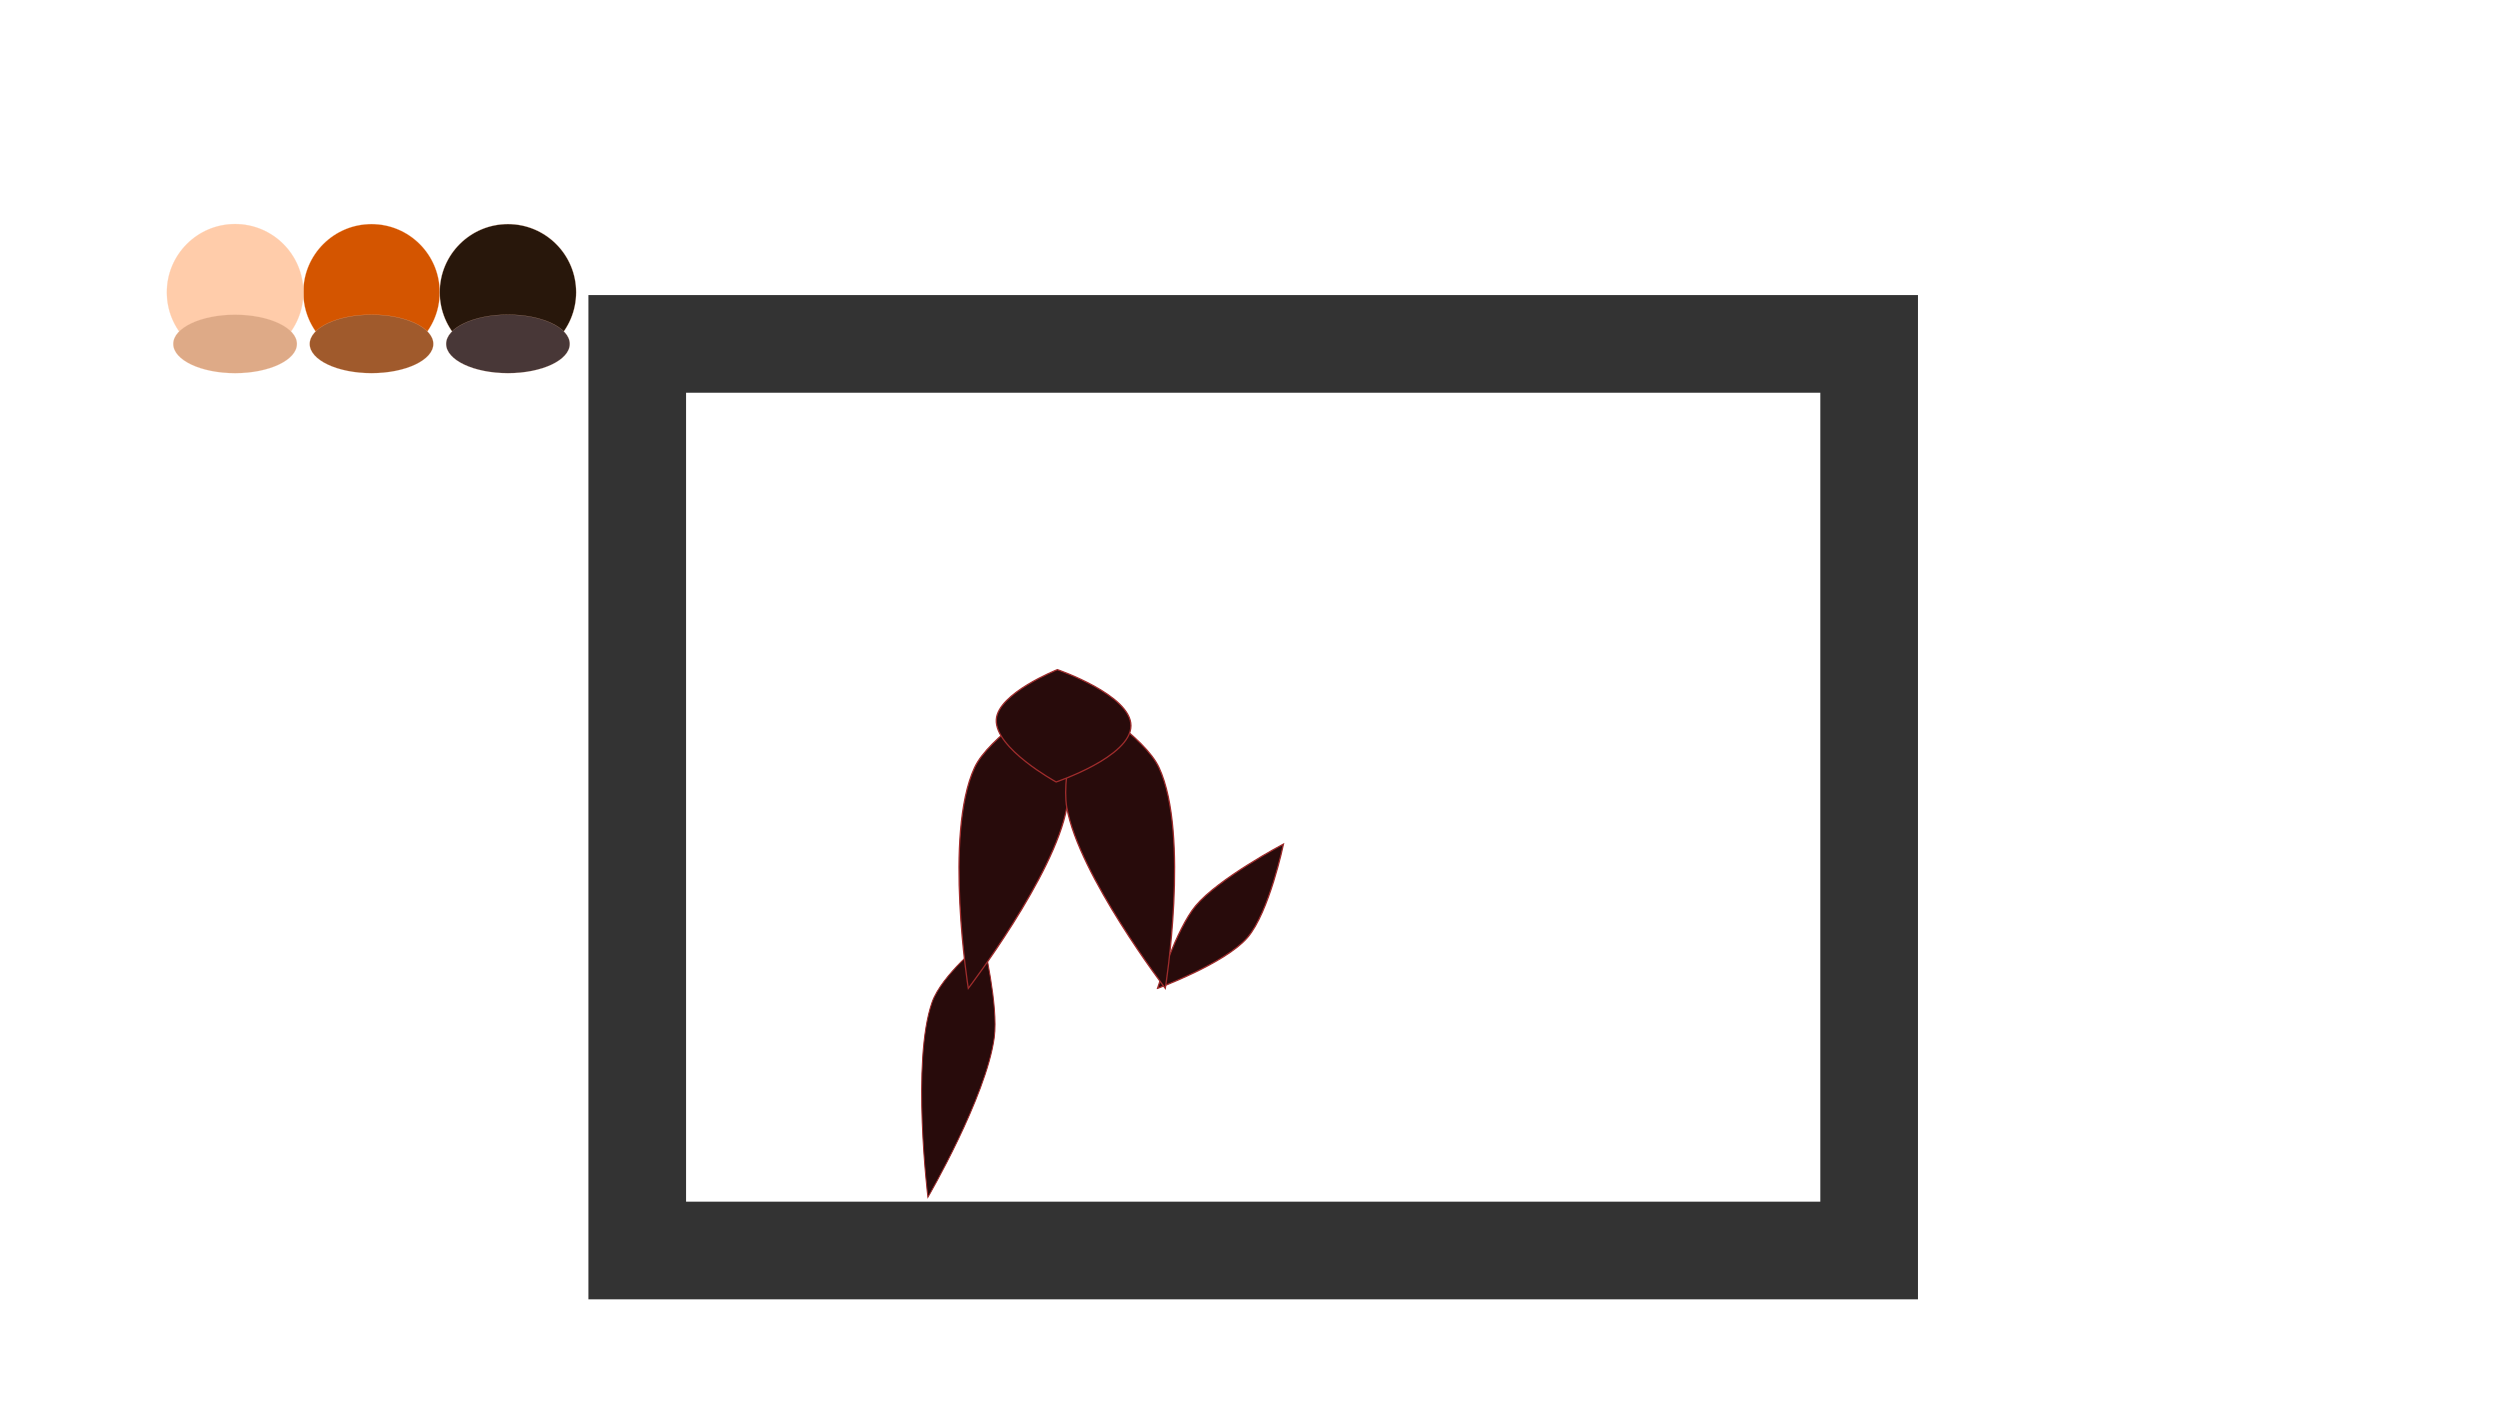
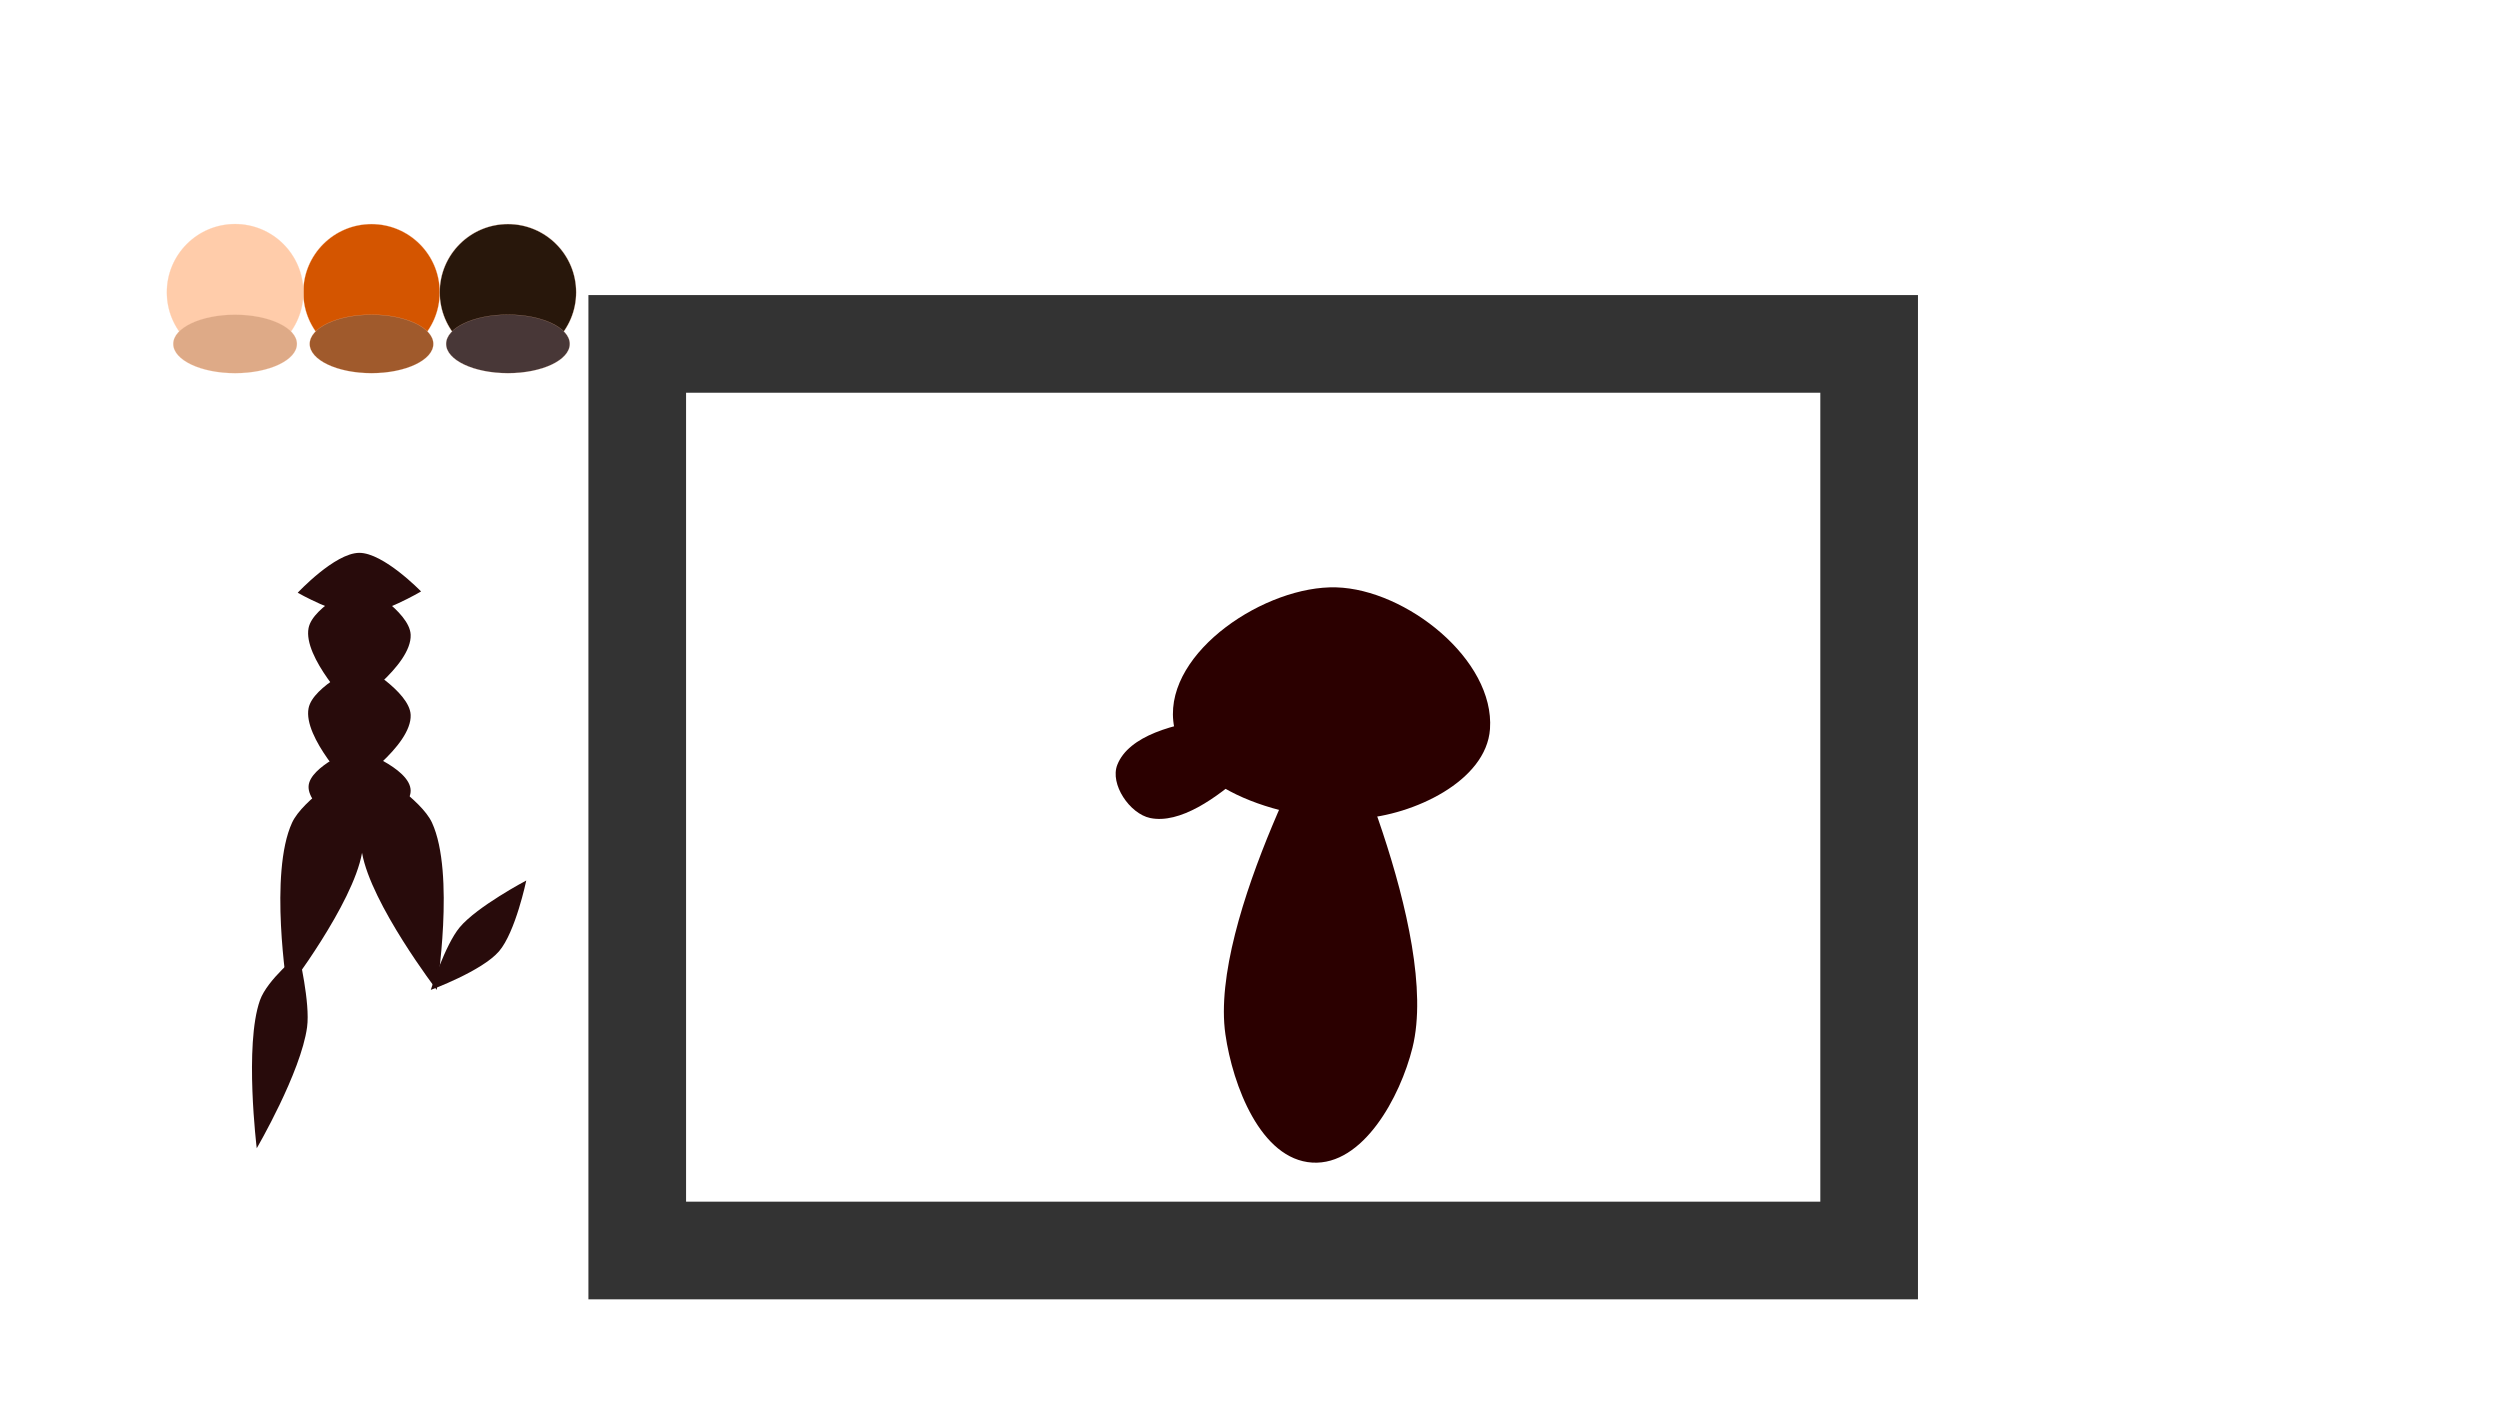
<svg xmlns="http://www.w3.org/2000/svg" width="1280" height="720" viewBox="0 0 338.667 190.5" version="1.1" id="svg1">
  <defs id="defs1" />
  <g id="layer1" style="display:inline">
    <g id="g9" transform="matrix(0.2309696,0,0,0.2309696,17.90216,22.77943)" style="stroke:#ffccaa">
      <g id="g6" transform="translate(-32.2591,-5.947215)" style="stroke:#ffccaa">
        <circle style="fill:#d45500;stroke:#ffccaa;stroke-width:0.265;stroke-opacity:0.5" id="path1" cx="172.649" cy="78.755" r="40.008" />
        <ellipse style="fill:#a05a2c;stroke:#ffccaa;stroke-width:0.183;stroke-opacity:0.5" id="path3" cx="172.649" cy="109.032" rx="36.265" ry="17.161" />
      </g>
      <g id="g5" transform="translate(-1.802184,-1.441753)" style="stroke:#ffccaa">
        <circle style="fill:#ffccaa;stroke:#ffccaa;stroke-width:0.265;stroke-opacity:0.5" id="circle3" cx="62.175" cy="74.25" r="40.008" />
        <ellipse style="fill:#deaa87;stroke:#ffccaa;stroke-width:0.183;stroke-opacity:0.5" id="ellipse4" cx="62.175" cy="104.527" rx="36.265" ry="17.161" />
      </g>
      <g id="g8" style="stroke:#ffccaa">
        <circle style="fill:#28170b;fill-opacity:1;stroke:#ffccaa;stroke-width:0.265;stroke-opacity:0.5" id="circle8" cx="220.407" cy="72.808" r="40.008" />
        <ellipse style="fill:#483737;fill-opacity:1;stroke:#ffccaa;stroke-width:0.183;stroke-opacity:0.5" id="ellipse8" cx="220.407" cy="103.085" rx="36.265" ry="17.161" />
      </g>
    </g>
-     <g id="g7" transform="translate(-9.728332,3.072105)">
-       <path style="fill:#280b0b;stroke:#a02c2c;stroke-width:0.135px;stroke-linecap:butt;stroke-linejoin:miter;stroke-opacity:1" d="m 142.943,124.477 c 0,0 -5.641,4.502 -6.949,8.214 -2.819,8.003 -0.57,26.434 -0.57,26.434 0,0 7.906,-13.561 8.999,-21.655 0.582,-4.312 -1.481,-12.993 -1.481,-12.993 z" id="path7" />
-       <path style="fill:#280b0b;stroke:#a02c2c;stroke-width:0.175px;stroke-linecap:butt;stroke-linejoin:miter;stroke-opacity:1" d="m 152.049,91.633 c 0,0 -8.365,5.092 -10.304,9.29 -4.18,9.051 -0.845,29.898 -0.845,29.898 0,0 11.723,-15.338 13.344,-24.493 0.864,-4.877 -2.196,-14.696 -2.196,-14.696 z" id="path2" />
-       <path style="fill:#280b0b;stroke:#a02c2c;stroke-width:0.175px;stroke-linecap:butt;stroke-linejoin:miter;stroke-opacity:1" d="m 166.531,130.822 c 0,0 2.539,-8.032 5.17,-11.185 3.107,-3.723 11.898,-8.368 11.898,-8.368 0,0 -1.924,9.24 -4.88,12.665 -3.049,3.532 -12.187,6.888 -12.187,6.888 z" id="path6" />
-       <path style="fill:#280b0b;stroke:#a02c2c;stroke-width:0.175px;stroke-linecap:butt;stroke-linejoin:miter;stroke-opacity:1" d="m 156.44,91.633 c 0,0 8.365,5.092 10.304,9.29 4.18,9.051 0.845,29.898 0.845,29.898 0,0 -11.723,-15.338 -13.344,-24.493 -0.864,-4.877 2.196,-14.696 2.196,-14.696 z" id="path4" />
-       <path style="fill:#280b0b;stroke:#a02c2c;stroke-width:0.175px;stroke-linecap:butt;stroke-linejoin:miter;stroke-opacity:1" d="m 152.969,87.641 c 0,0 9.981,3.423 9.966,7.601 -0.015,4.226 -10.135,7.616 -10.135,7.616 0,0 -8.346,-4.561 -8.108,-8.46 0.217,-3.555 8.277,-6.757 8.277,-6.757 z" id="path5" />
+     <g id="g11" transform="translate(-90.69378,-6.697944)">
+       <g id="g7" transform="matrix(0.7579219,0,0,0.7579219,22.83287,41.64291)" style="stroke:none">
+         <path style="fill:#280b0b;stroke:none;stroke-width:0.349;stroke-linecap:butt;stroke-linejoin:miter;stroke-dasharray:none;stroke-opacity:1" d="m 142.943,124.477 c 0,0 -5.641,4.502 -6.949,8.214 -2.819,8.003 -0.57,26.434 -0.57,26.434 0,0 7.906,-13.561 8.999,-21.655 0.582,-4.312 -1.481,-12.993 -1.481,-12.993 z" id="path7" />
+         <path style="fill:#280b0b;stroke:none;stroke-width:0.349;stroke-linecap:butt;stroke-linejoin:miter;stroke-dasharray:none;stroke-opacity:1" d="m 152.049,91.633 c 0,0 -8.365,5.092 -10.304,9.29 -4.18,9.051 -0.845,29.898 -0.845,29.898 0,0 11.723,-15.338 13.344,-24.493 0.864,-4.877 -2.196,-14.696 -2.196,-14.696 z" id="path2" />
+         <path style="fill:#280b0b;stroke:none;stroke-width:0.349;stroke-linecap:butt;stroke-linejoin:miter;stroke-dasharray:none;stroke-opacity:1" d="m 166.531,130.822 c 0,0 2.539,-8.032 5.17,-11.185 3.107,-3.723 11.898,-8.368 11.898,-8.368 0,0 -1.924,9.24 -4.88,12.665 -3.049,3.532 -12.187,6.888 -12.187,6.888 z" id="path6" />
+         <path style="fill:#280b0b;stroke:none;stroke-width:0.349;stroke-linecap:butt;stroke-linejoin:miter;stroke-dasharray:none;stroke-opacity:1" d="m 156.44,91.633 c 0,0 8.365,5.092 10.304,9.29 4.18,9.051 0.845,29.898 0.845,29.898 0,0 -11.723,-15.338 -13.344,-24.493 -0.864,-4.877 2.196,-14.696 2.196,-14.696 z" id="path4" />
+         <path style="fill:#280b0b;stroke:none;stroke-width:0.349;stroke-linecap:butt;stroke-linejoin:miter;stroke-dasharray:none;stroke-opacity:1" d="m 152.969,87.641 c 0,0 9.981,3.423 9.966,7.601 -0.015,4.226 -10.135,7.616 -10.135,7.616 0,0 -8.346,-4.561 -8.108,-8.46 0.217,-3.555 8.277,-6.757 8.277,-6.757 z" id="path5" />
+       </g>
+       <path style="fill:#280b0b;fill-opacity:1;stroke:none;stroke-width:0.265;stroke-linecap:butt;stroke-linejoin:miter;stroke-dasharray:none;stroke-opacity:1" d="m 139.622,96.668 c 0,0 -6.541,2.93 -7.128,5.974 -0.765,3.967 5.73,10.681 5.73,10.681 0,0 8.271,-5.547 8.101,-9.775 -0.129,-3.199 -6.703,-6.879 -6.703,-6.879 z" id="path8" />
+       <path style="fill:#280b0b;fill-opacity:1;stroke:none;stroke-width:0.265;stroke-linecap:butt;stroke-linejoin:miter;stroke-dasharray:none;stroke-opacity:1" d="m 139.622,85.806 c 0,0 -6.541,2.93 -7.128,5.974 -0.765,3.967 5.73,10.681 5.73,10.681 0,0 8.271,-5.547 8.101,-9.775 -0.129,-3.199 -6.703,-6.879 -6.703,-6.879 z" id="path9" />
+       <path style="fill:#280b0b;fill-opacity:1;stroke:none;stroke-width:0.265;stroke-linecap:butt;stroke-linejoin:miter;stroke-dasharray:none;stroke-opacity:1" d="m 131.023,86.995 c 0,0 5.015,-5.373 8.323,-5.404 3.295,-0.03 8.389,5.23 8.389,5.23 0,0 -5.397,3.176 -8.389,3.199 -2.952,0.023 -8.323,-3.025 -8.323,-3.025 z" id="path10" />
    </g>
+     <path style="fill:#2b0000;stroke:none;stroke-width:0.265px;stroke-linecap:butt;stroke-linejoin:miter;stroke-opacity:1" d="m 181.026,79.568 c -9.515,-0.276 -23.064,8.634 -22.085,18.103 0.979,9.477 15.835,13.804 25.344,13.215 7.1,-0.44 17.061,-5.032 17.559,-12.129 0.661,-9.414 -11.384,-18.915 -20.818,-19.189 z" id="path15" />
+     <path style="fill:#2b0000;stroke:none;stroke-width:0.265px;stroke-linecap:butt;stroke-linejoin:miter;stroke-opacity:1" d="m 180.38,95.25 c 0,0 -16.61,29.319 -14.379,44.864 0.994,6.925 4.784,16.952 11.767,17.378 6.873,0.42 11.919,-8.885 13.577,-15.568 3.849,-15.511 -10.964,-46.674 -10.964,-46.674 z" id="path16" />
+     <path style="fill:#2b0000;stroke:none;stroke-width:0.265px;stroke-linecap:butt;stroke-linejoin:miter;stroke-opacity:1" d="m 151.359,103.603 c 3.108,-7.873 24.501,-6.669 24.501,-6.669 0,0 -12.094,15.543 -20.05,13.88 -2.765,-0.578 -5.488,-4.583 -4.451,-7.21 z" id="path17" />
  </g>
  <g id="layer2" style="display:inline">
    <rect style="display:inline;fill:none;fill-opacity:1;stroke:#333333;stroke-width:13.229;stroke-linecap:round;stroke-dasharray:none;stroke-opacity:1" id="rect10" width="166.882" height="122.816" x="86.325" y="46.589" />
  </g>
</svg>
